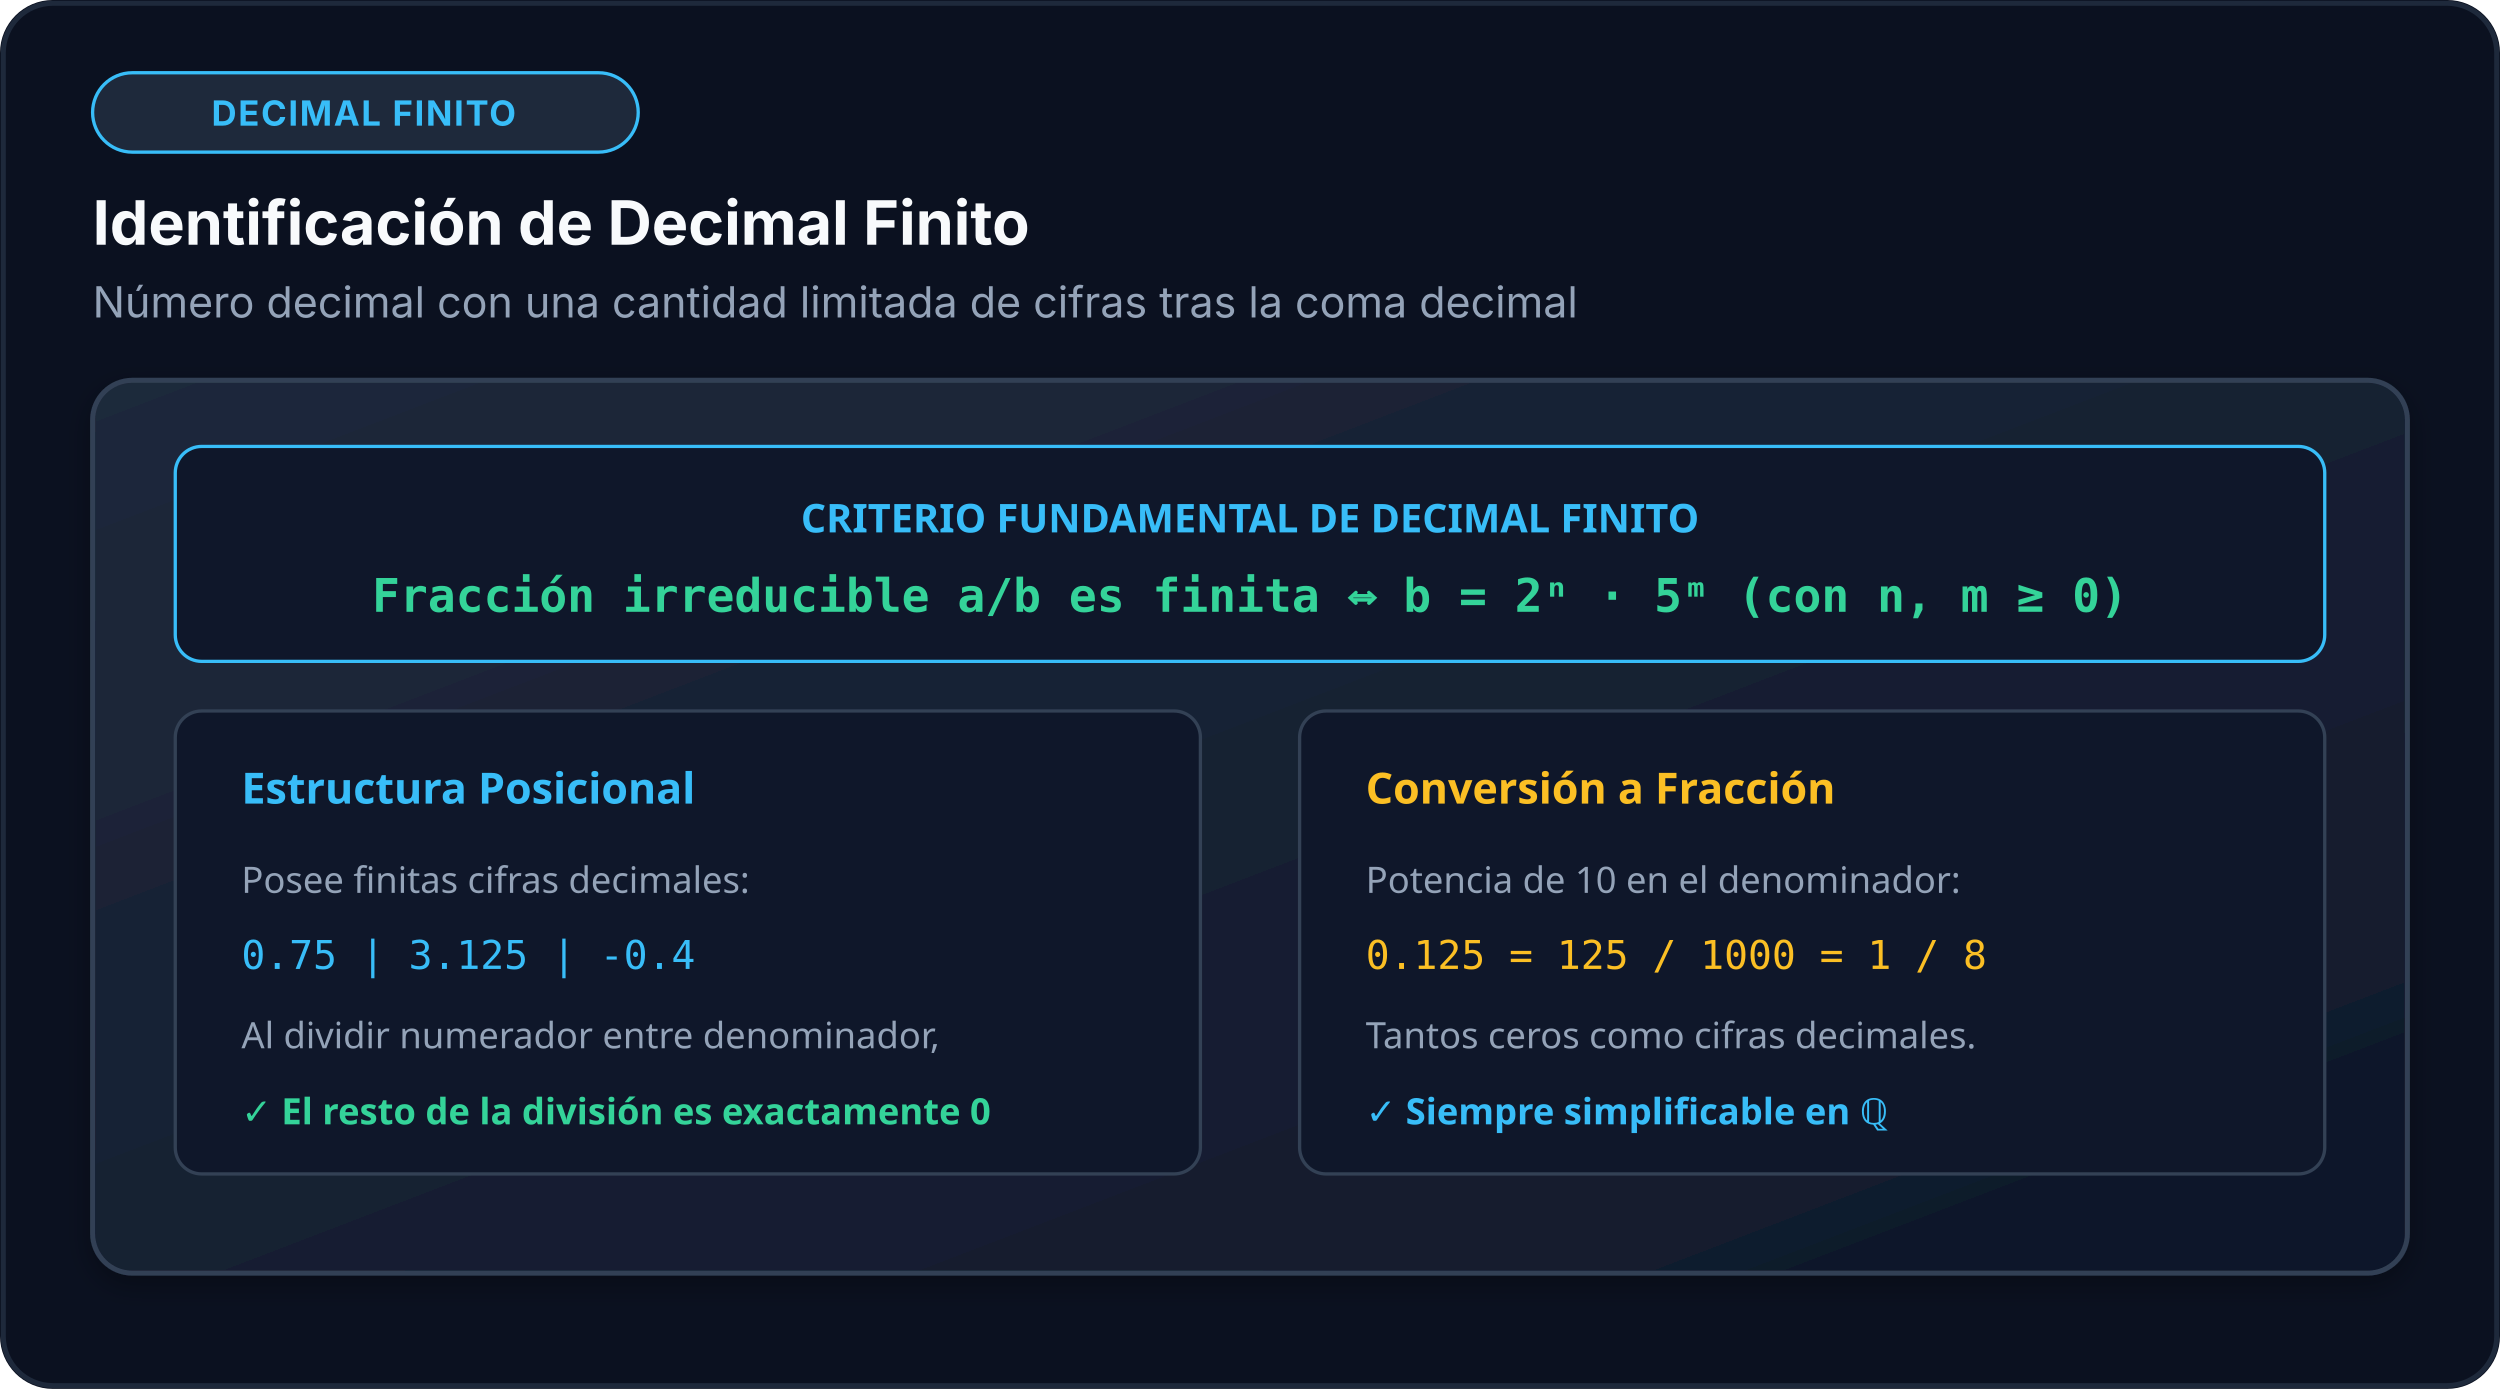
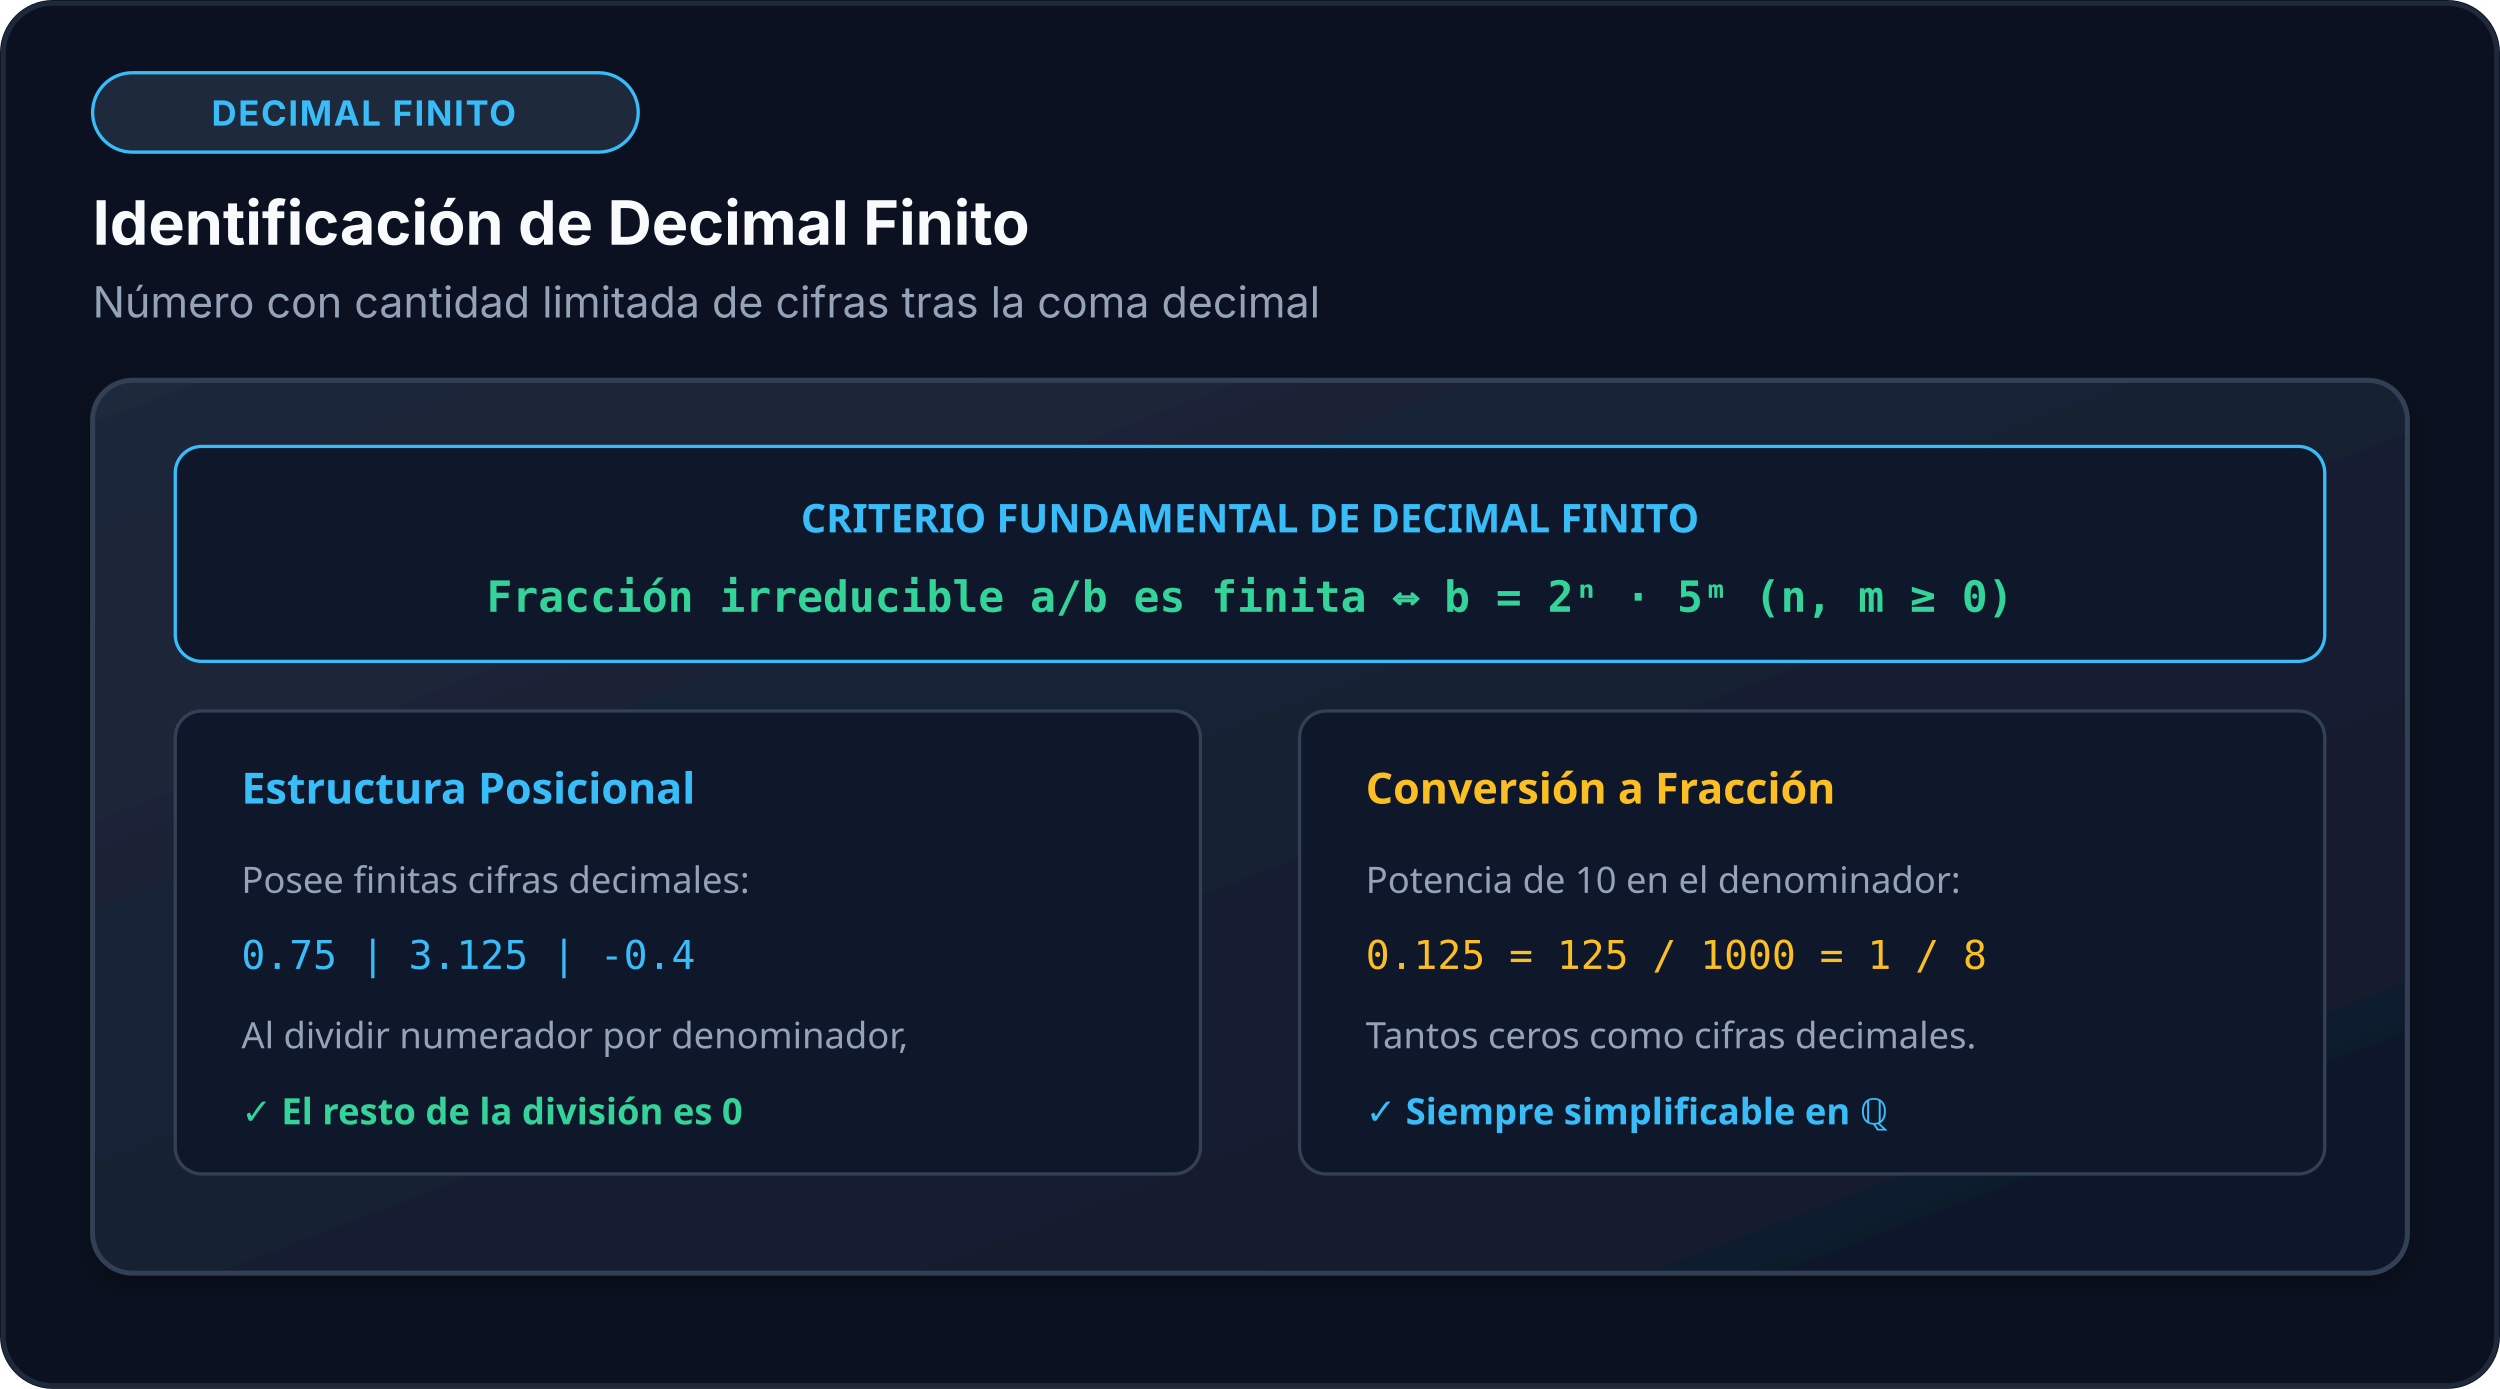
<svg xmlns="http://www.w3.org/2000/svg" viewBox="0 0 756 420" width="100%" height="100%">
  <defs>
    <linearGradient id="cardGrad" x1="0%" y1="0%" x2="100%" y2="100%">
      <stop offset="0%" stop-color="#1e293b" />
      <stop offset="100%" stop-color="#0f172a" />
    </linearGradient>
    <filter id="shadow" x="-4%" y="-4%" width="108%" height="112%">
      <feDropShadow dx="0" dy="3" stdDeviation="4" flood-color="#000000" flood-opacity="0.3" />
    </filter>
  </defs>
  <rect width="756" height="420" rx="16" fill="#0b1120" />
  <rect x="1" y="1" width="754" height="418" rx="15" fill="none" stroke="#1e293b" stroke-width="1.5" />
  <g transform="translate(28, 22)">
    <rect x="0" y="0" width="165" height="24" rx="12" fill="#1e293b" stroke="#38bdf8" stroke-width="1" />
    <text x="82" y="16" fill="#38bdf8" font-family="system-ui, -apple-system, sans-serif" font-size="10.5" font-weight="700" text-anchor="middle" letter-spacing="0.5">DECIMAL FINITO</text>
    <text x="0" y="52" fill="#f8fafc" font-family="system-ui, -apple-system, sans-serif" font-size="18.5" font-weight="700">Identificación de Decimal Finito</text>
-     <text x="0" y="74" fill="#94a3b8" font-family="system-ui, -apple-system, sans-serif" font-size="13">Número decimal con una cantidad limitada de cifras tras la coma decimal</text>
+     <text x="0" y="74" fill="#94a3b8" font-family="system-ui, -apple-system, sans-serif" font-size="13">Número con cantidad limitada de cifras tras la coma decimal</text>
  </g>
  <g transform="translate(28, 115)">
    <rect width="700" height="270" rx="12" fill="url(#cardGrad)" stroke="#334155" stroke-width="1.5" filter="url(#shadow)" />
    <g transform="translate(25, 20)">
      <rect width="650" height="65" rx="8" fill="#0f172a" stroke="#38bdf8" />
      <text x="325" y="26" fill="#38bdf8" font-family="system-ui, sans-serif" font-size="12" font-weight="700" text-anchor="middle">CRITERIO FUNDAMENTAL DE DECIMAL FINITO</text>
-       <text x="325" y="50" fill="#34d399" font-family="monospace" font-size="14" font-weight="700" text-anchor="middle">Fracción irreducible a/b es finita ⟺ b = 2ⁿ · 5ᵐ (con n, m ≥ 0)</text>
+       <text x="325" y="50" fill="#34d399" font-family="monospace" font-size="13" font-weight="700" text-anchor="middle">Fracción irreducible a/b es finita ⟺ b = 2ⁿ · 5ᵐ (n, m ≥ 0)</text>
    </g>
    <g transform="translate(25, 100)">
      <rect width="310" height="140" rx="8" fill="#0f172a" stroke="#334155" />
      <text x="20" y="28" fill="#38bdf8" font-family="system-ui, sans-serif" font-size="13" font-weight="700">Estructura Posicional</text>
      <text x="20" y="55" fill="#94a3b8" font-family="system-ui, sans-serif" font-size="11">Posee finitas cifras decimales:</text>
      <text x="20" y="78" fill="#38bdf8" font-family="monospace" font-size="12">0.75  |  3.125  |  -0.4</text>
-       <text x="20" y="102" fill="#94a3b8" font-family="system-ui, sans-serif" font-size="11">Al dividir numerador entre denominador,</text>
-       <text x="20" y="125" fill="#34d399" font-family="system-ui, sans-serif" font-size="11" font-weight="600">✓ El resto de la división es exactamente 0</text>
+       <text x="20" y="102" fill="#94a3b8" font-family="system-ui, sans-serif" font-size="11">Al dividir numerador por denominador,</text>
+       <text x="20" y="125" fill="#34d399" font-family="system-ui, sans-serif" font-size="11" font-weight="600">✓ El resto de la división es 0</text>
    </g>
    <g transform="translate(365, 100)">
      <rect width="310" height="140" rx="8" fill="#0f172a" stroke="#334155" />
      <text x="20" y="28" fill="#fbbf24" font-family="system-ui, sans-serif" font-size="13" font-weight="700">Conversión a Fracción</text>
      <text x="20" y="55" fill="#94a3b8" font-family="system-ui, sans-serif" font-size="11">Potencia de 10 en el denominador:</text>
      <text x="20" y="78" fill="#fbbf24" font-family="monospace" font-size="12">0.125 = 125 / 1000 = 1 / 8</text>
      <text x="20" y="102" fill="#94a3b8" font-family="system-ui, sans-serif" font-size="11">Tantos ceros como cifras decimales.</text>
      <text x="20" y="125" fill="#38bdf8" font-family="system-ui, sans-serif" font-size="11" font-weight="600">✓ Siempre simplificable en ℚ</text>
    </g>
  </g>
</svg>
